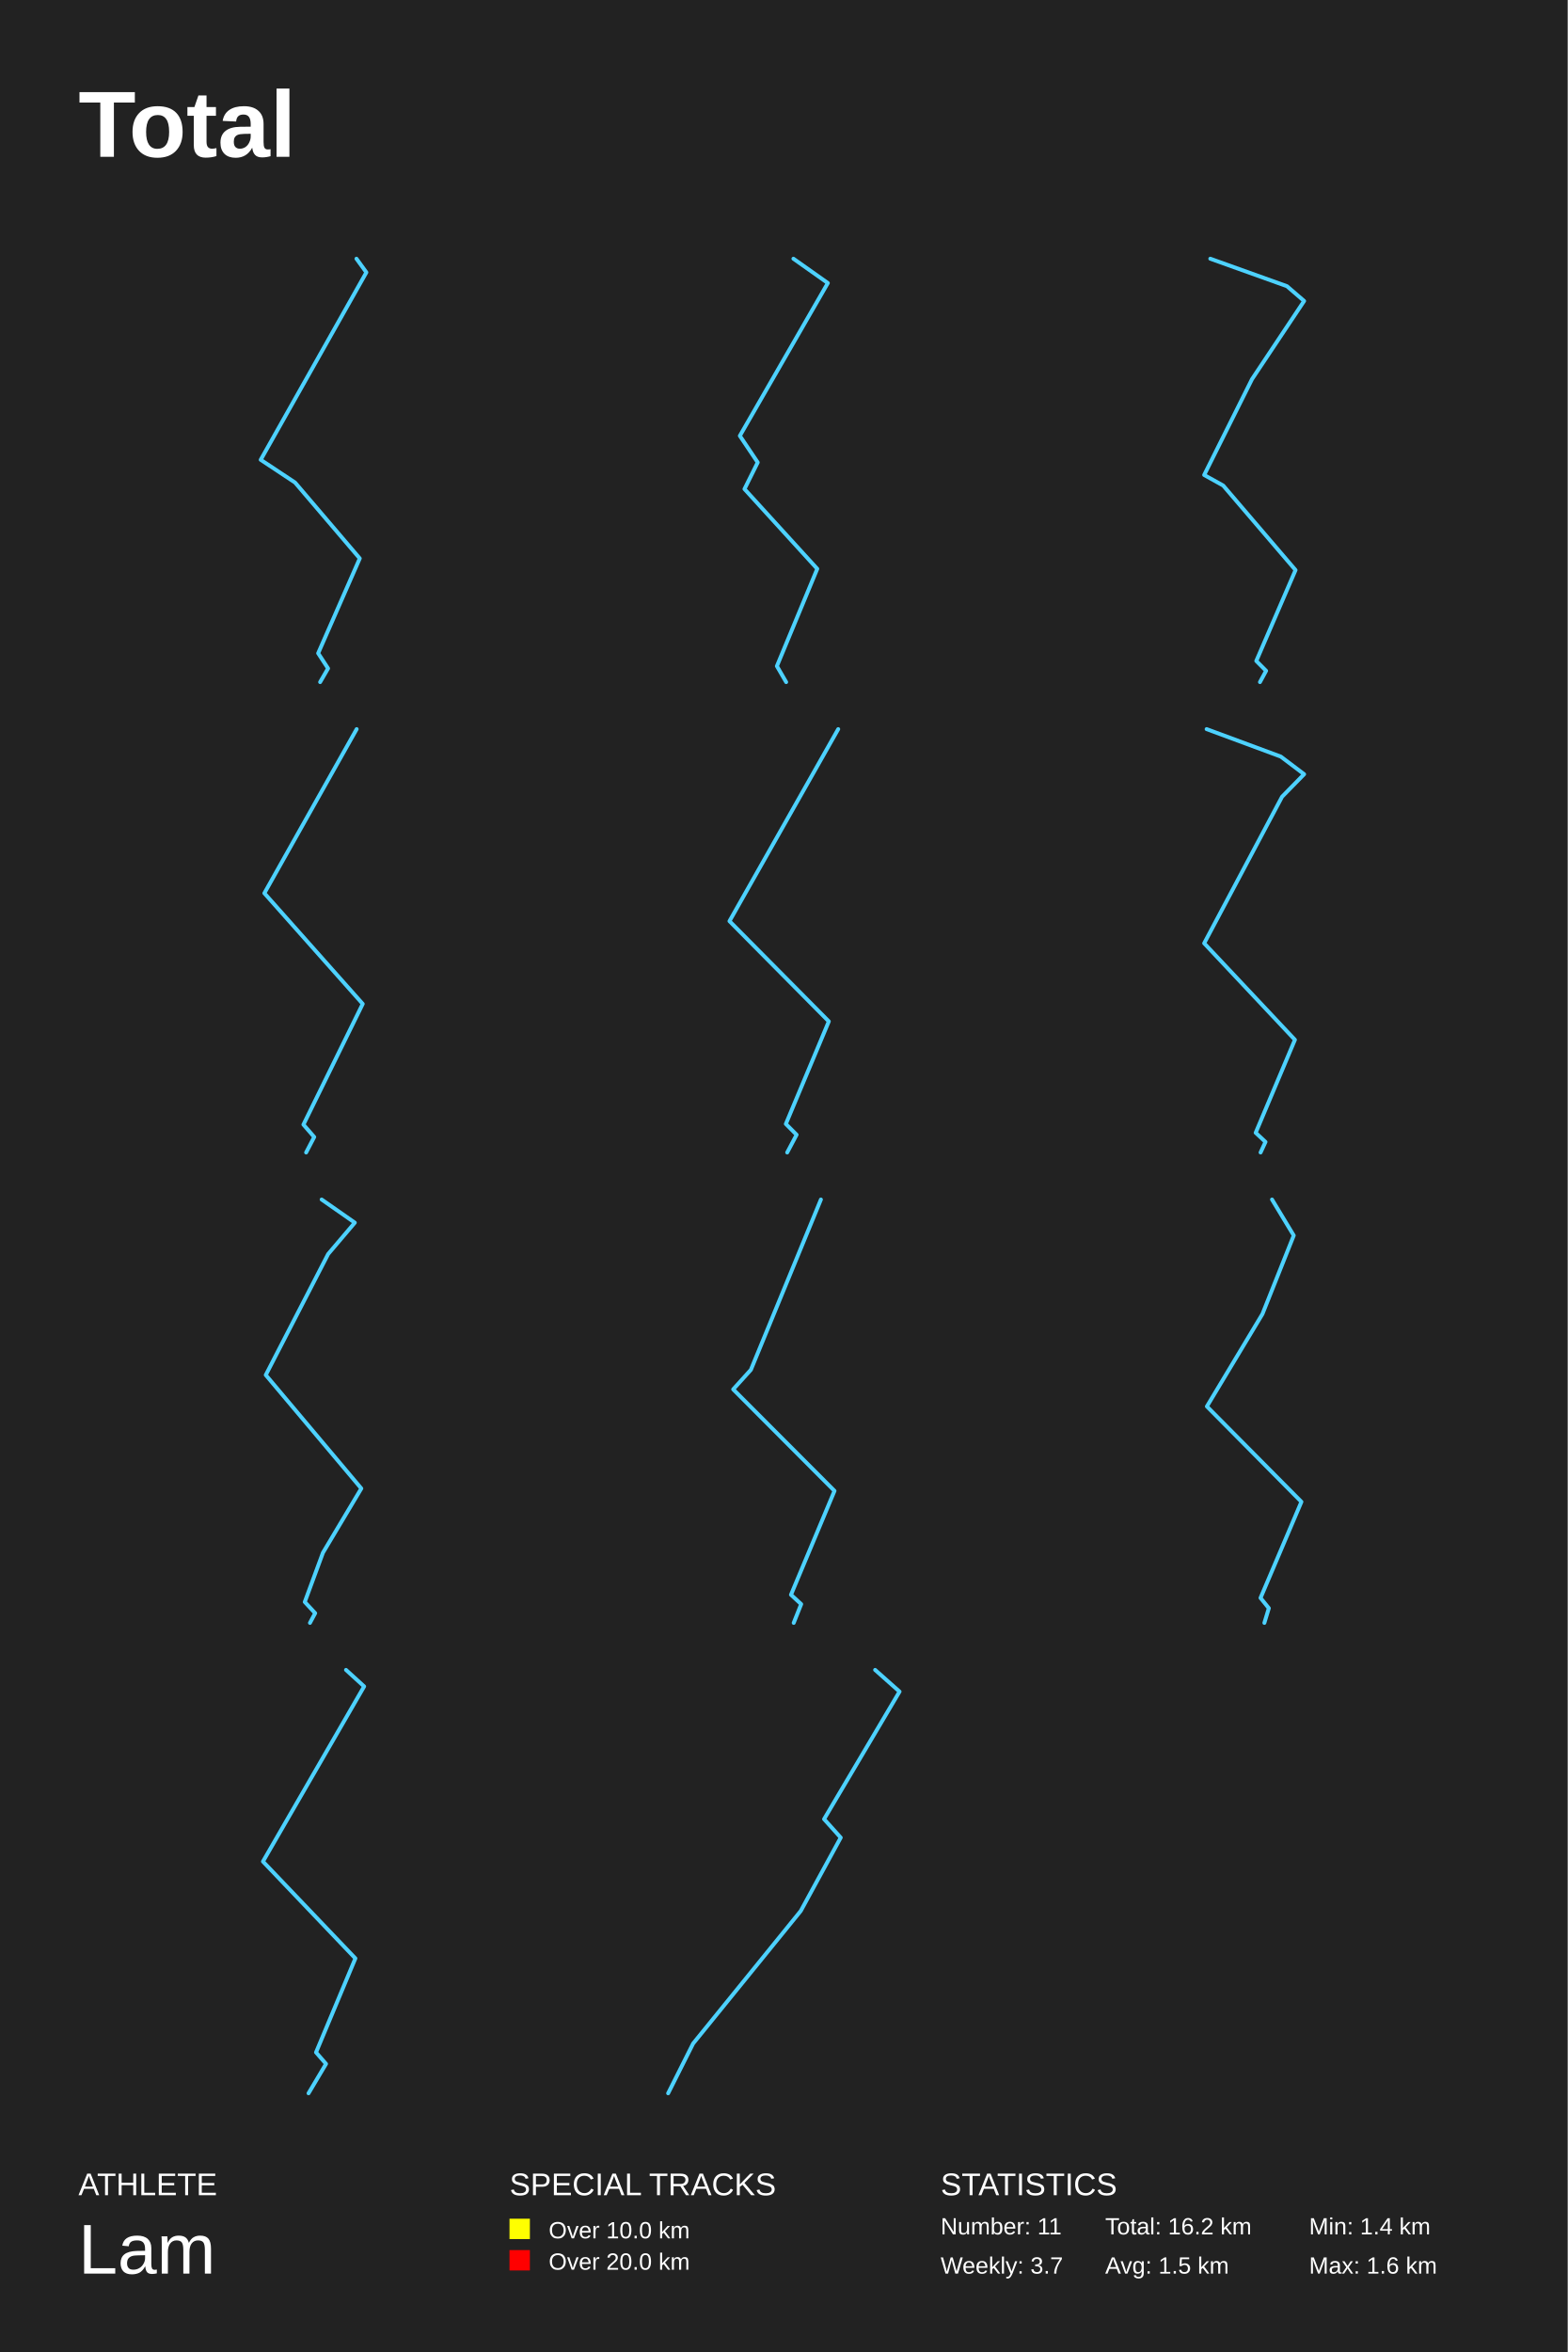
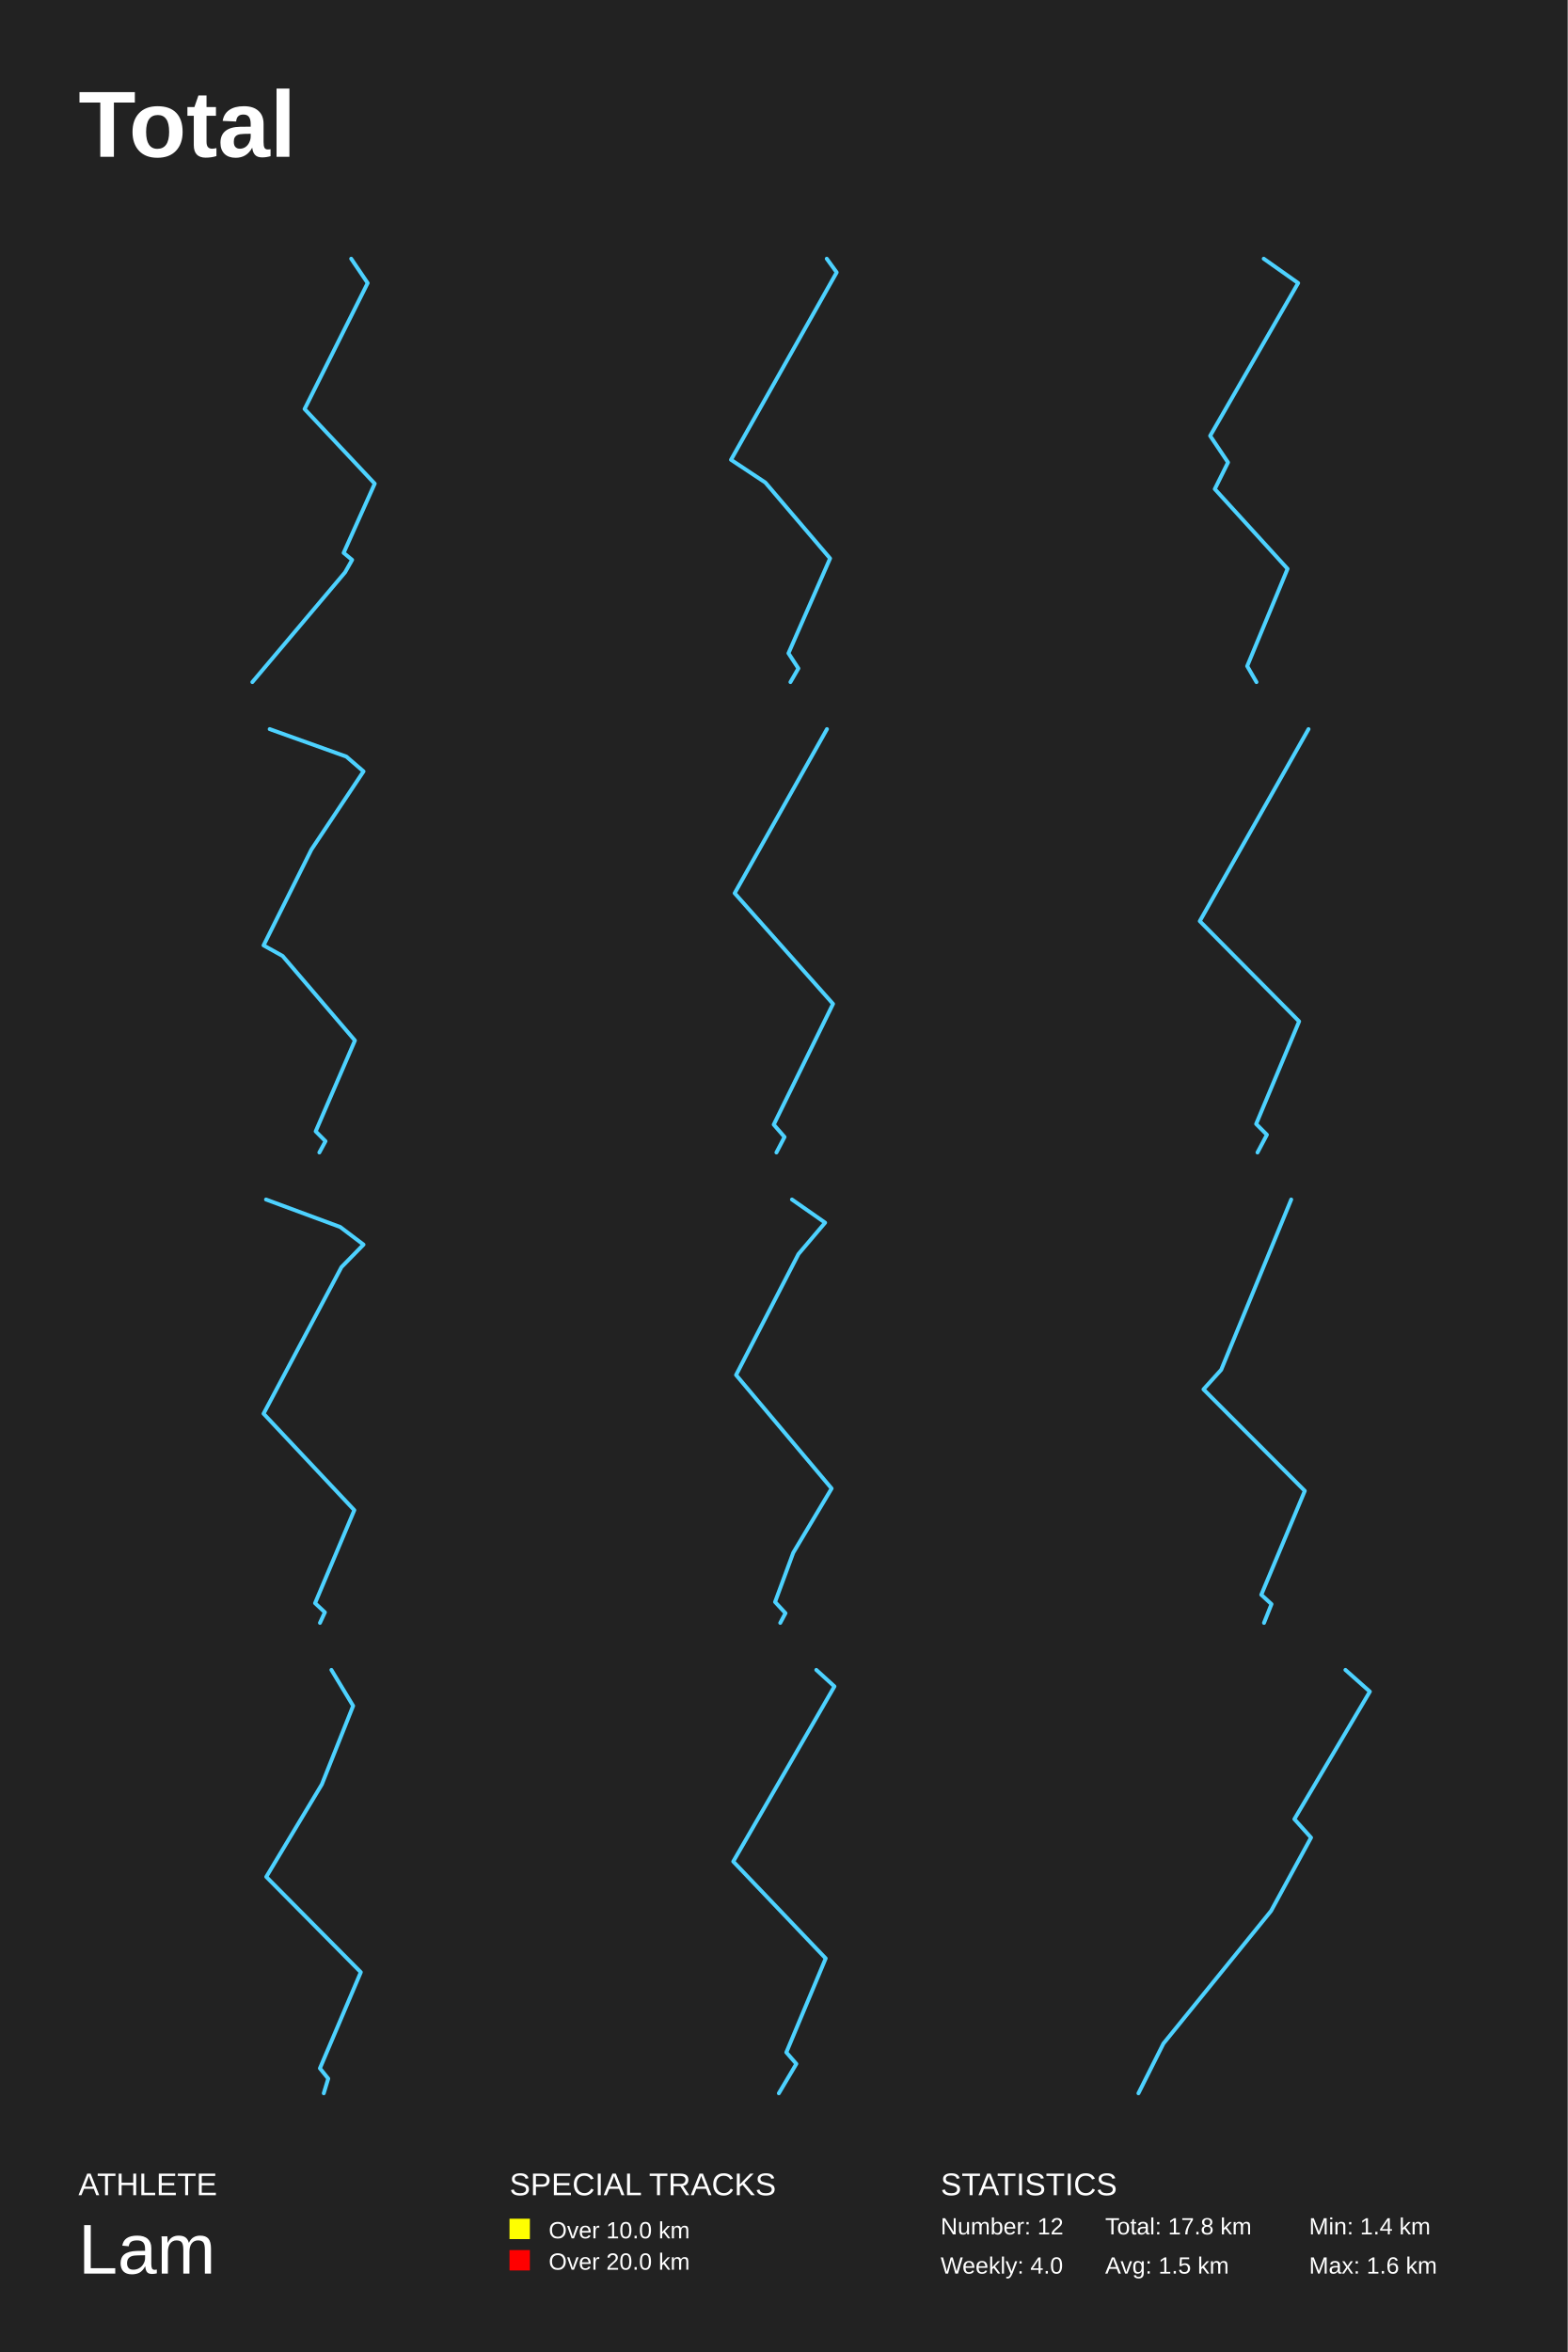
<svg xmlns="http://www.w3.org/2000/svg" baseProfile="full" height="300mm" version="1.1" viewBox="0,0,200,300" width="200mm">
  <defs />
  <rect fill="#222222" height="300" width="200" x="0" y="0" />
  <text fill="#FFFFFF" style="font-size:12px; font-family:Arial; font-weight:bold;" x="10" y="20">Total</text>
  <text fill="#FFFFFF" style="font-size:4px; font-family:Arial" x="10" y="280">ATHLETE</text>
  <text fill="#FFFFFF" style="font-size:9px; font-family:Arial" x="10" y="290">Lam</text>
  <text fill="#FFFFFF" style="font-size:4px; font-family:Arial" x="65" y="280">SPECIAL TRACKS</text>
  <rect fill="yellow" height="2.6" width="2.6" x="65" y="283" />
  <text fill="#FFFFFF" style="font-size:3px; font-family:Arial" x="70" y="285.5">Over 10.0 km</text>
  <rect fill="red" height="2.6" width="2.6" x="65" y="287" />
  <text fill="#FFFFFF" style="font-size:3px; font-family:Arial" x="70" y="289.5">Over 20.0 km</text>
  <text fill="#FFFFFF" style="font-size:4px; font-family:Arial" x="120" y="280">STATISTICS</text>
-   <text fill="#FFFFFF" style="font-size:3px; font-family:Arial" x="120" y="285">Number: 11</text>
-   <text fill="#FFFFFF" style="font-size:3px; font-family:Arial" x="120" y="290">Weekly: 3.7</text>
-   <text fill="#FFFFFF" style="font-size:3px; font-family:Arial" x="141" y="285">Total: 16.2 km</text>
+   <text fill="#FFFFFF" style="font-size:3px; font-family:Arial" x="120" y="285">Number: 12</text>
+   <text fill="#FFFFFF" style="font-size:3px; font-family:Arial" x="120" y="290">Weekly: 4.0</text>
+   <text fill="#FFFFFF" style="font-size:3px; font-family:Arial" x="141" y="285">Total: 17.8 km</text>
  <text fill="#FFFFFF" style="font-size:3px; font-family:Arial" x="141" y="290">Avg: 1.5 km</text>
  <text fill="#FFFFFF" style="font-size:3px; font-family:Arial" x="167" y="285">Min: 1.4 km</text>
  <text fill="#FFFFFF" style="font-size:3px; font-family:Arial" x="167" y="290">Max: 1.6 km</text>
-   <polyline fill="none" points="45.476,33.0 46.74,34.742 33.26,58.646 37.641,61.549 45.897,71.226 40.59,83.323 41.853,85.258 40.842,87.0" stroke="#4DD2FF" stroke-linecap="round" stroke-linejoin="round" stroke-width="0.5" />
-   <polyline fill="none" points="101.224,33.0 105.612,36.102 94.388,55.589 96.666,58.982 94.978,62.376 104.262,72.555 99.114,84.964 100.295,87.0" stroke="#4DD2FF" stroke-linecap="round" stroke-linejoin="round" stroke-width="0.5" />
-   <polyline fill="none" points="154.407,33.0 164.185,36.504 166.375,38.391 159.726,48.365 153.625,60.584 156.05,61.932 165.28,72.714 160.274,84.305 161.525,85.562 160.743,87.0" stroke="#4DD2FF" stroke-linecap="round" stroke-linejoin="round" stroke-width="0.5" />
-   <polyline fill="none" points="45.5,93.0 33.726,113.929 46.274,128.046 38.711,143.446 40.086,145.026 39.055,147.0" stroke="#4DD2FF" stroke-linecap="round" stroke-linejoin="round" stroke-width="0.5" />
-   <polyline fill="none" points="106.936,93.0 93.064,117.492 105.737,130.279 100.257,143.361 101.627,144.738 100.428,147.0" stroke="#4DD2FF" stroke-linecap="round" stroke-linejoin="round" stroke-width="0.5" />
-   <polyline fill="none" points="153.938,93.0 163.402,96.504 166.375,98.751 163.559,101.626 153.625,120.315 165.201,132.624 160.196,144.484 161.447,145.652 160.821,147.0" stroke="#4DD2FF" stroke-linecap="round" stroke-linejoin="round" stroke-width="0.5" />
-   <polyline fill="none" points="41.036,153.0 45.265,155.952 41.865,159.953 33.906,175.381 46.094,189.857 41.202,198.048 38.881,204.333 40.207,205.762 39.544,207.0" stroke="#4DD2FF" stroke-linecap="round" stroke-linejoin="round" stroke-width="0.5" />
-   <polyline fill="none" points="104.727,153.0 95.794,174.72 93.538,177.211 106.462,190.163 100.911,203.413 102.212,204.609 101.258,207.0" stroke="#4DD2FF" stroke-linecap="round" stroke-linejoin="round" stroke-width="0.5" />
-   <polyline fill="none" points="162.281,153.0 165.051,157.586 161.059,167.6 153.971,179.392 166.029,191.558 160.815,203.818 161.874,205.128 161.304,207.0" stroke="#4DD2FF" stroke-linecap="round" stroke-linejoin="round" stroke-width="0.5" />
-   <polyline fill="none" points="44.143,213.0 46.454,215.105 33.546,237.438 45.338,249.794 40.319,261.783 41.594,263.248 39.363,267.0" stroke="#4DD2FF" stroke-linecap="round" stroke-linejoin="round" stroke-width="0.5" />
-   <polyline fill="none" points="111.646,213.0 114.761,215.765 105.133,232.031 107.257,234.389 102.159,243.741 88.425,260.657 85.239,267.0" stroke="#4DD2FF" stroke-linecap="round" stroke-linejoin="round" stroke-width="0.5" />
+   <polyline fill="none" points="44.803,33.0 46.904,36.104 38.859,52.173 47.805,61.69 43.842,70.518 44.923,71.414 44.022,73 32.195,87.0" stroke="#4DD2FF" stroke-linecap="round" stroke-linejoin="round" stroke-width="0.5" />
+   <polyline fill="none" points="105.476,33.0 106.74,34.742 93.26,58.646 97.641,61.549 105.897,71.226 100.59,83.323 101.853,85.258 100.842,87.0" stroke="#4DD2FF" stroke-linecap="round" stroke-linejoin="round" stroke-width="0.5" />
+   <polyline fill="none" points="161.224,33.0 165.612,36.102 154.388,55.589 156.666,58.982 154.978,62.376 164.262,72.555 159.114,84.964 160.295,87.0" stroke="#4DD2FF" stroke-linecap="round" stroke-linejoin="round" stroke-width="0.5" />
+   <polyline fill="none" points="34.407,93.0 44.185,96.504 46.375,98.391 39.726,108.365 33.625,120.584 36.05,121.932 45.28,132.714 40.274,144.305 41.525,145.562 40.743,147.0" stroke="#4DD2FF" stroke-linecap="round" stroke-linejoin="round" stroke-width="0.5" />
+   <polyline fill="none" points="105.5,93.0 93.726,113.929 106.274,128.046 98.711,143.446 100.086,145.026 99.055,147.0" stroke="#4DD2FF" stroke-linecap="round" stroke-linejoin="round" stroke-width="0.5" />
+   <polyline fill="none" points="166.936,93.0 153.064,117.492 165.737,130.279 160.257,143.361 161.627,144.738 160.428,147.0" stroke="#4DD2FF" stroke-linecap="round" stroke-linejoin="round" stroke-width="0.5" />
+   <polyline fill="none" points="33.938,153.0 43.402,156.504 46.375,158.751 43.559,161.626 33.625,180.315 45.201,192.624 40.196,204.484 41.447,205.652 40.821,207.0" stroke="#4DD2FF" stroke-linecap="round" stroke-linejoin="round" stroke-width="0.5" />
+   <polyline fill="none" points="101.036,153.0 105.265,155.952 101.865,159.953 93.906,175.381 106.094,189.857 101.202,198.048 98.881,204.333 100.207,205.762 99.544,207.0" stroke="#4DD2FF" stroke-linecap="round" stroke-linejoin="round" stroke-width="0.5" />
+   <polyline fill="none" points="164.727,153.0 155.794,174.72 153.538,177.211 166.462,190.163 160.911,203.413 162.212,204.609 161.258,207.0" stroke="#4DD2FF" stroke-linecap="round" stroke-linejoin="round" stroke-width="0.5" />
+   <polyline fill="none" points="42.281,213.0 45.051,217.586 41.059,227.6 33.971,239.392 46.029,251.558 40.815,263.818 41.874,265.128 41.304,267.0" stroke="#4DD2FF" stroke-linecap="round" stroke-linejoin="round" stroke-width="0.5" />
+   <polyline fill="none" points="104.143,213.0 106.454,215.105 93.546,237.438 105.338,249.794 100.319,261.783 101.594,263.248 99.363,267.0" stroke="#4DD2FF" stroke-linecap="round" stroke-linejoin="round" stroke-width="0.5" />
+   <polyline fill="none" points="171.646,213.0 174.761,215.765 165.133,232.031 167.257,234.389 162.159,243.741 148.425,260.657 145.239,267.0" stroke="#4DD2FF" stroke-linecap="round" stroke-linejoin="round" stroke-width="0.5" />
</svg>
